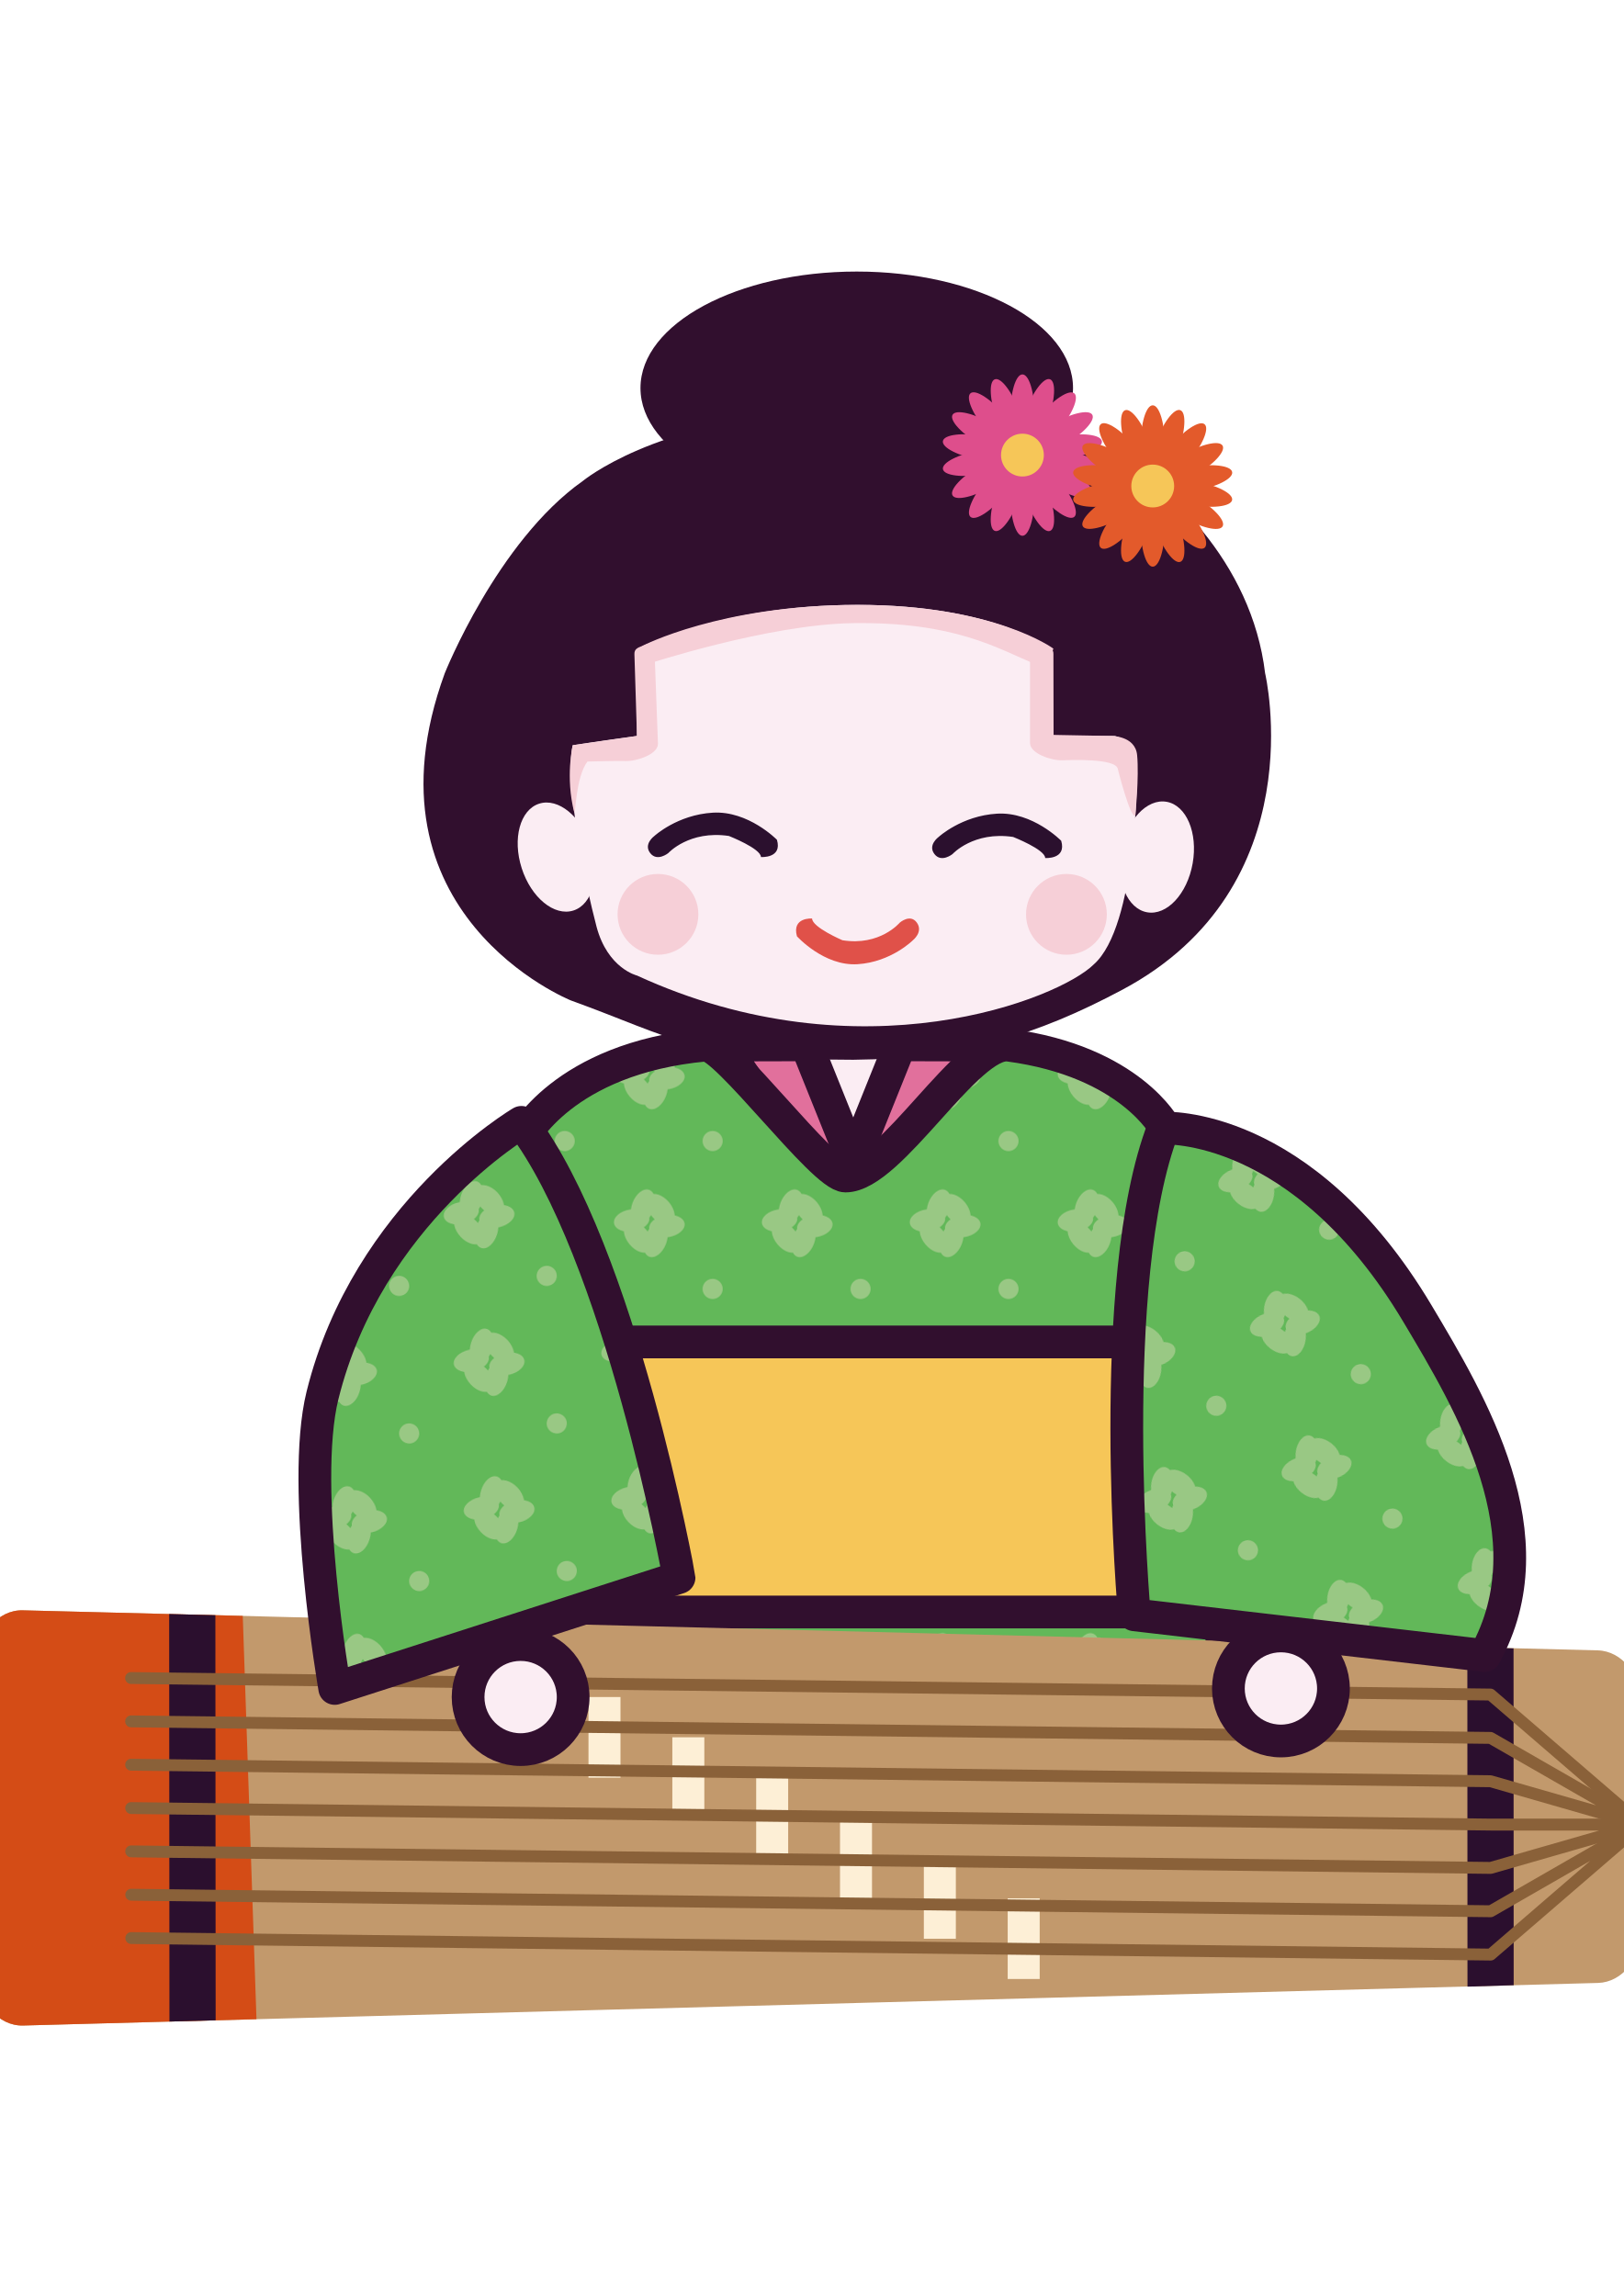
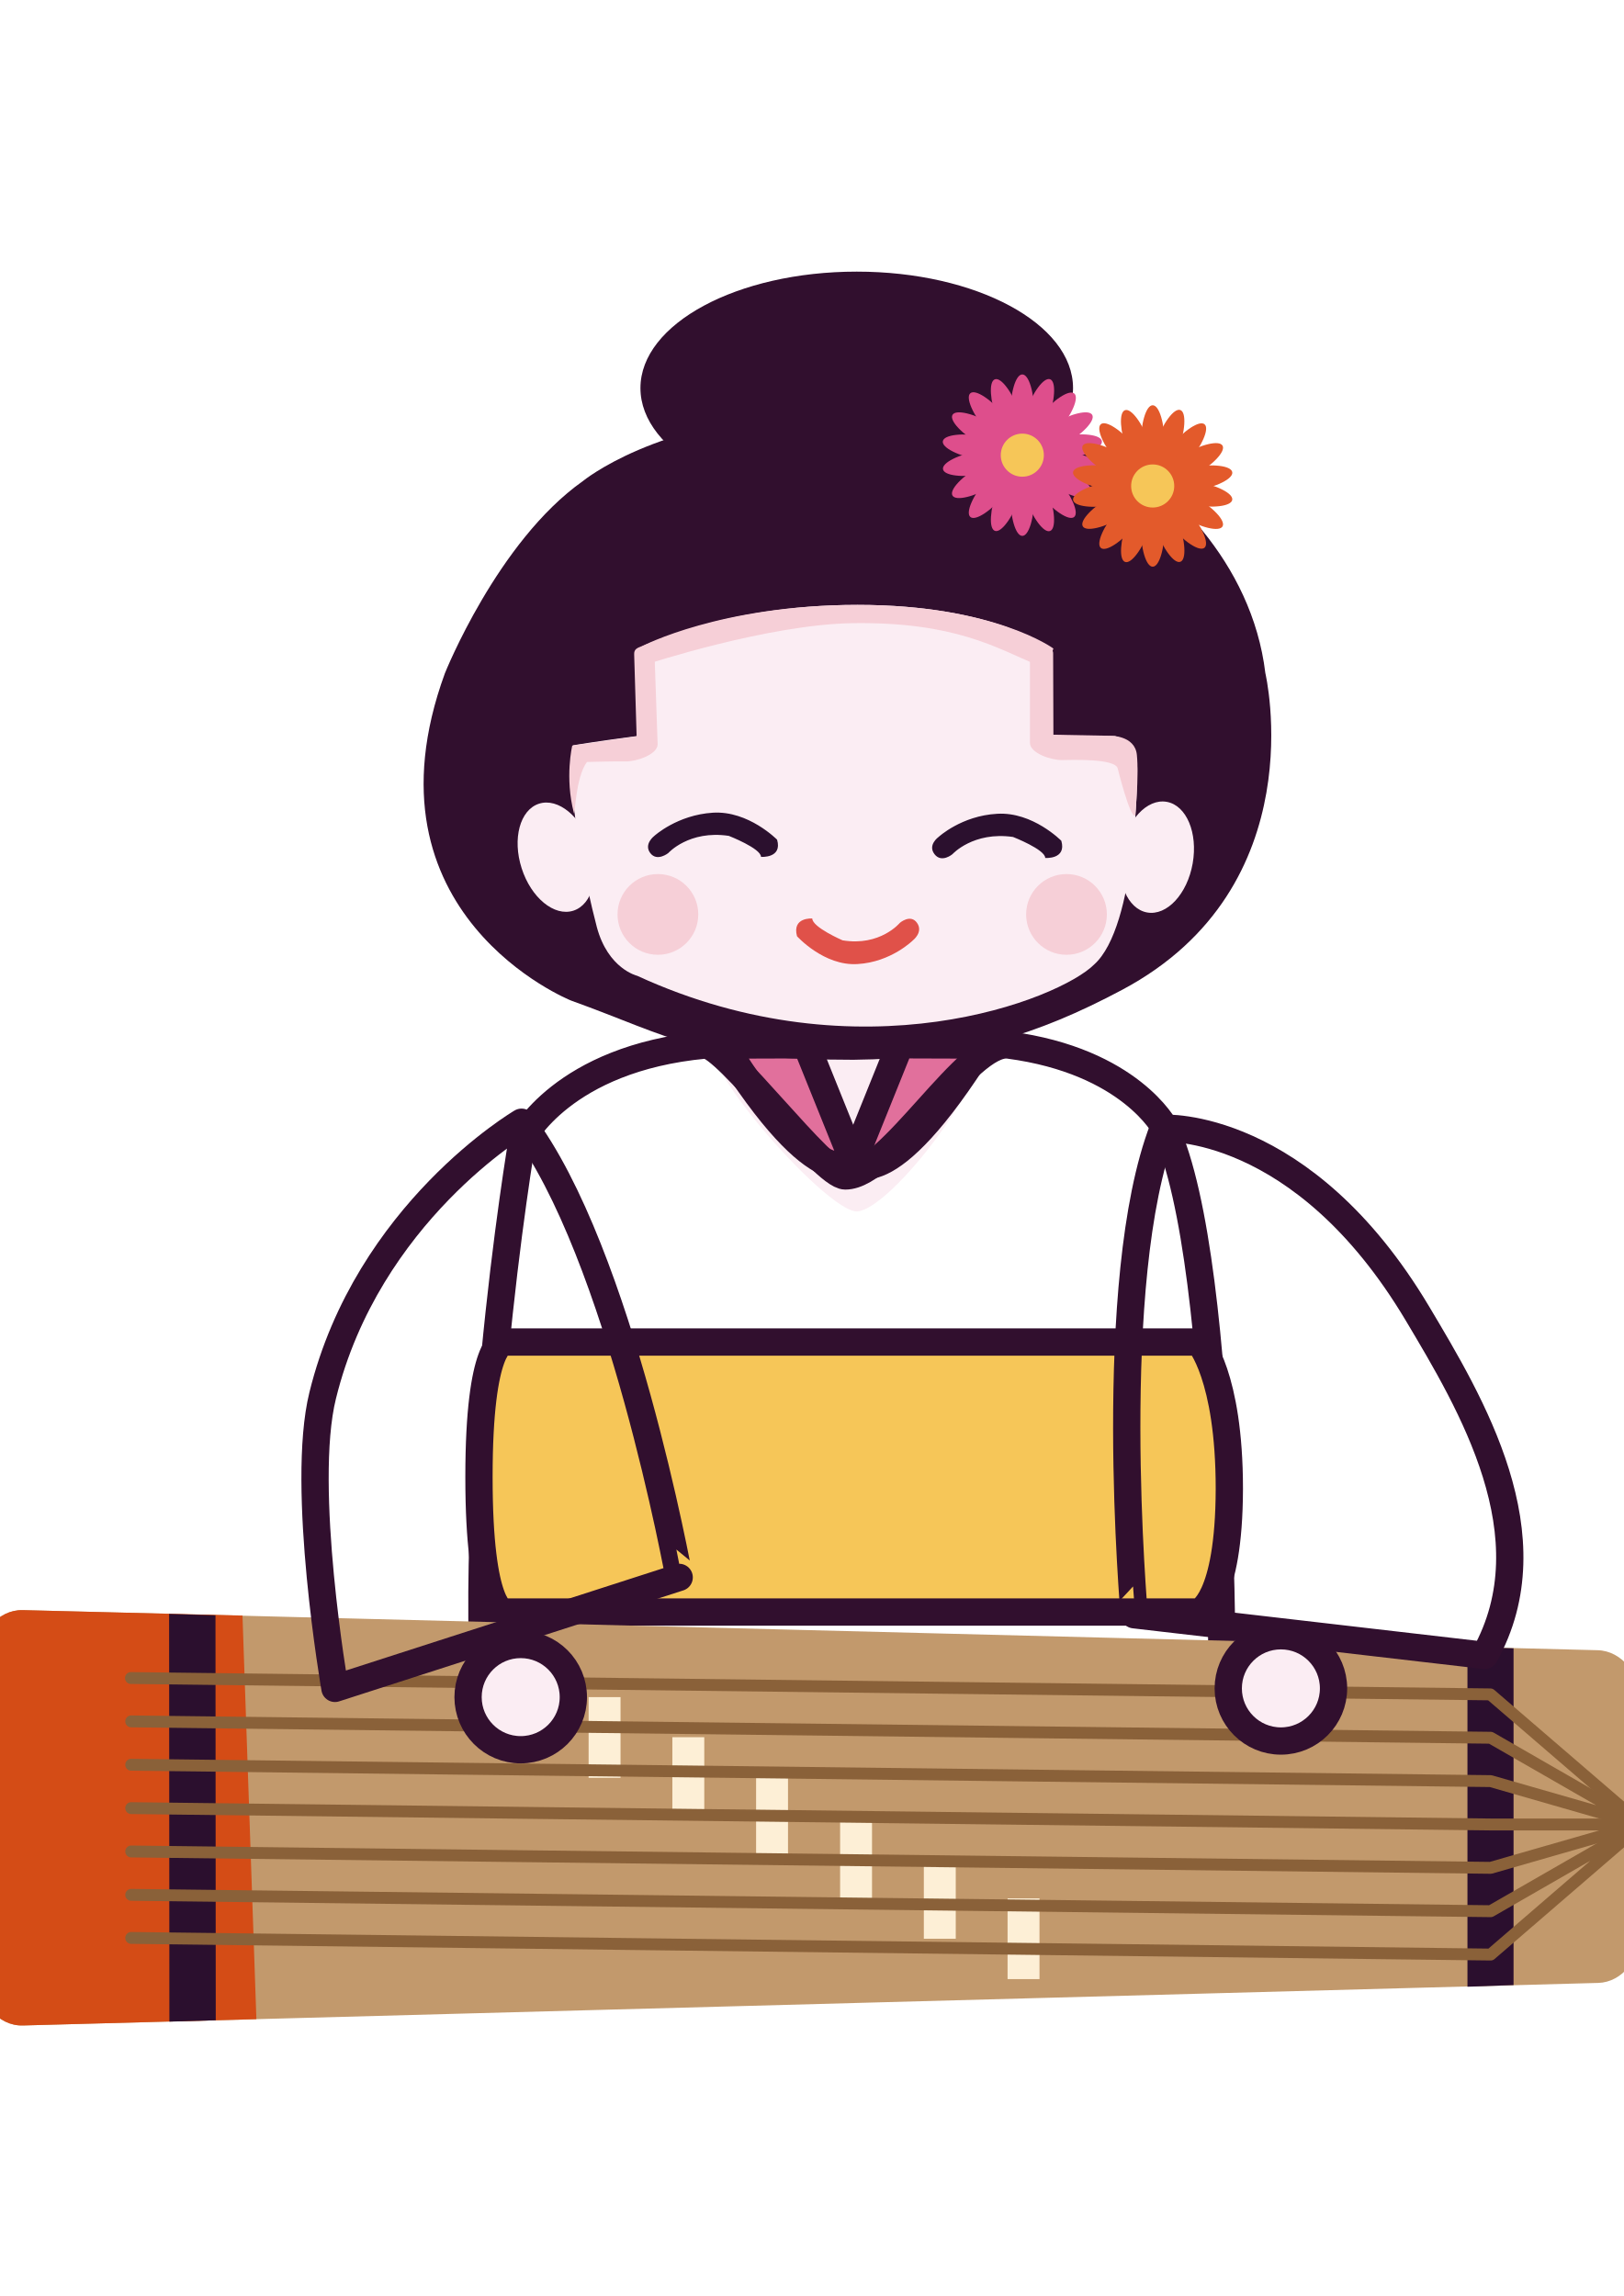
- <svg xmlns="http://www.w3.org/2000/svg" xmlns:xlink="http://www.w3.org/1999/xlink" version="1.1" id="Layer_1" x="0px" y="0px" viewBox="0 0 595.28 841.89" style="enable-background:new 0 0 595.28 841.89;" xml:space="preserve">
+ <svg xmlns="http://www.w3.org/2000/svg" xmlns:xlink="http://www.w3.org/1999/xlink" version="1.1" id="Layer_1" x="0px" y="0px" viewBox="0 0 595.3 841.9" style="enable-background:new 0 0 595.3 841.9;" xml:space="preserve">
  <style type="text/css">
	.st0{fill:none;}
	.st1{fill:#62B859;}
	.st2{fill:#99C884;}
	.st3{fill:#FBEDF3;}
- 	.st4{fill:#E1709C;stroke:#310F2E;stroke-width:12;stroke-linecap:round;stroke-linejoin:round;stroke-miterlimit:10;}
- 	.st5{fill:url(#SVGID_1_);stroke:#310F2E;stroke-width:12;stroke-linecap:round;stroke-linejoin:round;stroke-miterlimit:10;}
- 	.st6{fill:#F6C658;stroke:#310F2E;stroke-width:12;stroke-linecap:round;stroke-linejoin:round;stroke-miterlimit:10;}
+ 	.st4{fill:#E1709C;stroke:#310F2E;stroke-width:10;stroke-linecap:round;stroke-linejoin:round;stroke-miterlimit:10;}
+ 	.st5{fill:url(#SVGID_4_);stroke:#310F2E;stroke-width:10;stroke-linecap:round;stroke-linejoin:round;stroke-miterlimit:10;}
+ 	.st6{fill:#F6C658;stroke:#310F2E;stroke-width:10;stroke-linecap:round;stroke-linejoin:round;stroke-miterlimit:10;}
	.st7{fill:#310F2E;}
	.st8{fill:#F6CFD7;}
	.st9{fill:#2B102E;}
	.st10{fill:#E05149;}
	.st11{fill:#DE4E8C;}
	.st12{fill:#F6C658;}
	.st13{fill:#E35A2B;}
	.st14{fill:#C2996C;}
	.st15{fill:#D44C16;}
	.st16{fill:#FDEFD6;}
	.st17{fill:#2B0F2E;}
	.st18{fill:none;stroke:#8A6139;stroke-width:4.361;stroke-linecap:round;stroke-linejoin:round;stroke-miterlimit:10;}
- 	.st19{fill:#FBEDF3;stroke:#310F2E;stroke-width:12;stroke-linecap:round;stroke-linejoin:round;stroke-miterlimit:10;}
- 	.st20{fill:url(#SVGID_2_);stroke:#310F2E;stroke-width:12;stroke-linecap:round;stroke-linejoin:round;stroke-miterlimit:10;}
- 	.st21{fill:url(#SVGID_3_);stroke:#310F2E;stroke-width:12;stroke-linecap:round;stroke-linejoin:round;stroke-miterlimit:10;}
+ 	.st19{fill:#FBEDF3;stroke:#310F2E;stroke-width:10;stroke-linecap:round;stroke-linejoin:round;stroke-miterlimit:10;}
+ 	.st20{fill:url(#SVGID_5_);stroke:#310F2E;stroke-width:10;stroke-linecap:round;stroke-linejoin:round;stroke-miterlimit:10;}
+ 	.st21{fill:url(#SVGID_6_);stroke:#310F2E;stroke-width:10;stroke-linecap:round;stroke-linejoin:round;stroke-miterlimit:10;}
</style>
-   <pattern width="54.23" height="54.23" patternUnits="userSpaceOnUse" id="New_Pattern_Swatch_1" viewBox="0 -54.23 54.23 54.23" style="overflow:visible;">
+   <pattern y="841.9" width="54.2" height="54.2" patternUnits="userSpaceOnUse" id="SVGID_1_" viewBox="0 -54.2 54.2 54.2" style="overflow:visible;">
    <g>
-       <rect y="-54.23" class="st0" width="54.23" height="54.23" />
-       <rect x="0" y="-54.23" class="st1" width="54.23" height="54.23" />
+       <rect y="-54.2" class="st0" width="54.2" height="54.2" />
      <g>
-         <ellipse transform="matrix(0.3546 -0.935 0.935 0.3546 49.8563 -13.8571)" class="st2" cx="14.89" cy="-43.04" rx="6.55" ry="4.06" />
-         <ellipse transform="matrix(0.987 -0.1604 0.1604 0.987 6.2307 1.2324)" class="st2" cx="10.75" cy="-37.97" rx="6.55" ry="4.06" />
-         <ellipse transform="matrix(0.7746 -0.6325 0.6325 0.7746 23.0842 1.089)" class="st2" cx="13.07" cy="-31.84" rx="4.06" ry="6.55" />
-         <ellipse transform="matrix(0.3546 -0.935 0.935 0.3546 41.3984 -1.6042)" class="st2" cx="19.54" cy="-30.79" rx="6.55" ry="4.06" />
-         <ellipse transform="matrix(0.987 -0.1604 0.1604 0.987 6.061 3.3349)" class="st2" cx="23.68" cy="-35.86" rx="6.55" ry="4.06" />
-         <ellipse transform="matrix(0.7746 -0.6325 0.6325 0.7746 31.3723 4.043)" class="st2" cx="21.36" cy="-41.99" rx="4.06" ry="6.55" />
+         <rect y="-54.2" class="st0" width="54.2" height="54.2" />
+         <rect y="-54.2" class="st1" width="54.2" height="54.2" />
+         <g>
+           <ellipse transform="matrix(0.3546 -0.935 0.935 0.3546 20.0741 6.7049)" class="st2" cx="14.9" cy="-11.2" rx="6.5" ry="4.1" />
+           <ellipse transform="matrix(0.9871 -0.1604 0.1604 0.9871 2.7477 1.5139)" class="st2" cx="10.8" cy="-16.3" rx="6.5" ry="4.1" />
+           <ellipse transform="matrix(0.7746 -0.6325 0.6325 0.7746 17.1067 3.2192)" class="st2" cx="13.1" cy="-22.4" rx="4.1" ry="6.6" />
+           <ellipse transform="matrix(0.3546 -0.935 0.935 0.3546 34.5248 3.1423)" class="st2" cx="19.5" cy="-23.4" rx="6.5" ry="4.1" />
+           <ellipse transform="matrix(0.9871 -0.1604 0.1604 0.9871 3.2538 3.5607)" class="st2" cx="23.7" cy="-18.4" rx="6.5" ry="4.1" />
+           <ellipse transform="matrix(0.7746 -0.6325 0.6325 0.7746 12.5547 10.7506)" class="st2" cx="21.4" cy="-12.2" rx="4.1" ry="6.6" />
+         </g>
+         <circle class="st2" cx="40.4" cy="-41.4" r="3.7" />
      </g>
-       <circle class="st2" cx="40.44" cy="-12.86" r="3.69" />
    </g>
  </pattern>
-   <path class="st3" d="M360.27,383.2c0,0-76.76,2.59-94.86,0c-18.1-2.59,37.51,62.02,48.98,60.96S359.28,401.15,360.27,383.2z" />
-   <path class="st4" d="M265.41,383.2l30.24-0.08l17.17,42.72C312.82,425.84,301.11,440.44,265.41,383.2" />
-   <path class="st4" d="M360.22,383.2l-30.24-0.08l-17.17,42.72C312.82,425.84,324.53,440.44,360.22,383.2" />
-   <pattern id="SVGID_1_" xlink:href="#New_Pattern_Swatch_1" patternTransform="matrix(1 0 0 1 3.895 -2.5976)">
+   <pattern y="841.9" width="54.2" height="54.2" patternUnits="userSpaceOnUse" id="SVGID_2_" viewBox="0 -54.2 54.2 54.2" style="overflow:visible;">
+     <g>
+       <rect y="-54.2" class="st0" width="54.2" height="54.2" />
+       <g>
+         <rect y="-54.2" class="st0" width="54.2" height="54.2" />
+         <rect y="-54.2" class="st1" width="54.2" height="54.2" />
+         <g>
+           <ellipse transform="matrix(0.3546 -0.935 0.935 0.3546 20.0741 6.7049)" class="st2" cx="14.9" cy="-11.2" rx="6.5" ry="4.1" />
+           <ellipse transform="matrix(0.9871 -0.1604 0.1604 0.9871 2.7477 1.5139)" class="st2" cx="10.8" cy="-16.3" rx="6.5" ry="4.1" />
+           <ellipse transform="matrix(0.7746 -0.6325 0.6325 0.7746 17.1067 3.2192)" class="st2" cx="13.1" cy="-22.4" rx="4.1" ry="6.6" />
+           <ellipse transform="matrix(0.3546 -0.935 0.935 0.3546 34.5248 3.1423)" class="st2" cx="19.5" cy="-23.4" rx="6.5" ry="4.1" />
+           <ellipse transform="matrix(0.9871 -0.1604 0.1604 0.9871 3.2538 3.5607)" class="st2" cx="23.7" cy="-18.4" rx="6.5" ry="4.1" />
+           <ellipse transform="matrix(0.7746 -0.6325 0.6325 0.7746 12.5547 10.7506)" class="st2" cx="21.4" cy="-12.2" rx="4.1" ry="6.6" />
+         </g>
+         <circle class="st2" cx="40.4" cy="-41.4" r="3.7" />
+       </g>
+     </g>
+   </pattern>
+   <pattern y="841.9" width="54.2" height="54.2" patternUnits="userSpaceOnUse" id="SVGID_3_" viewBox="0 -54.2 54.2 54.2" style="overflow:visible;">
+     <g>
+       <rect y="-54.2" class="st0" width="54.2" height="54.2" />
+       <g>
+         <rect y="-54.2" class="st0" width="54.2" height="54.2" />
+         <rect y="-54.2" class="st1" width="54.2" height="54.2" />
+         <g>
+           <ellipse transform="matrix(0.3546 -0.935 0.935 0.3546 20.0741 6.7049)" class="st2" cx="14.9" cy="-11.2" rx="6.5" ry="4.1" />
+           <ellipse transform="matrix(0.9871 -0.1604 0.1604 0.9871 2.7477 1.5139)" class="st2" cx="10.8" cy="-16.3" rx="6.5" ry="4.1" />
+           <ellipse transform="matrix(0.7746 -0.6325 0.6325 0.7746 17.1067 3.2192)" class="st2" cx="13.1" cy="-22.4" rx="4.1" ry="6.6" />
+           <ellipse transform="matrix(0.3546 -0.935 0.935 0.3546 34.5248 3.1423)" class="st2" cx="19.5" cy="-23.4" rx="6.5" ry="4.1" />
+           <ellipse transform="matrix(0.9871 -0.1604 0.1604 0.9871 3.2538 3.5607)" class="st2" cx="23.7" cy="-18.4" rx="6.5" ry="4.1" />
+           <ellipse transform="matrix(0.7746 -0.6325 0.6325 0.7746 12.5547 10.7506)" class="st2" cx="21.4" cy="-12.2" rx="4.1" ry="6.6" />
+         </g>
+         <circle class="st2" cx="40.4" cy="-41.4" r="3.7" />
+       </g>
+     </g>
+   </pattern>
+   <path class="st3" d="M360.3,383.2c0,0-76.8,2.6-94.9,0s37.5,62,49,61S359.3,401.1,360.3,383.2z" />
+   <path class="st4" d="M265.4,383.2l30.2-0.1l17.2,42.7C312.8,425.8,301.1,440.4,265.4,383.2" />
+   <path class="st4" d="M360.2,383.2l-30.2-0.1l-17.2,42.7C312.8,425.8,324.5,440.4,360.2,383.2" />
+   <pattern id="SVGID_4_" xlink:href="#SVGID_1_" patternTransform="matrix(1 0 0 -1 14.135 -16294.332)">
</pattern>
-   <path class="st5" d="M191.52,417.64c0,0-23.44,137.62-11.36,232.77c0,0,124.06,58.11,267.89-9.01c0,0,2.64-177.56-20.85-227.76  c0,0-12.73-24.46-57.33-30.39c-15.08-2-43.28,47.97-59.91,47.97c-8.21,0-43.96-48.69-51.42-48  C206.14,388.07,191.52,417.64,191.52,417.64z" />
-   <path class="st6" d="M439.57,591.08H184.6c0,0-9,0-9-49.51s9-49.51,9-49.51h254.96c0,0,11.08,12.21,11.08,53.82  C450.65,587.48,439.57,591.08,439.57,591.08z" />
-   <path id="hair_3_" class="st7" d="M163.05,246.88c0,0,19.26-48.35,50.55-70.47c0,0,26.89-22.29,82.04-24.37  c48.41-1.83,79.57-3.21,106.28,10.74c25.92,13.54,57.02,43.36,61.89,84.09c0,0,18.55,78.26-52.35,116.05  c-31.3,16.69-59.21,25.31-98.65,25.67c-58.36,0-65.51-8-103.49-21.74C209.33,366.86,130.75,335.37,163.05,246.88z" />
-   <path id="face_3_" class="st3" d="M233.52,269.86V238.2c0,0,29.71-16.41,80.87-16.41s71.3,16.41,71.3,16.41v31.66h22.98  c0,0,9,1.46,8.17,13.79c0,0,0.05,55.92-15.83,69.96c-12.49,12.49-85.28,41.87-167.49,4.09c0,0-10.72-2.55-14.81-17.87  c-4.09-15.32-11.8-53.19-8.74-66.56C209.97,273.26,218.93,271.84,233.52,269.86z" />
-   <path class="st8" d="M239.83,235.18c0,0-0.92,0.31-4.35,1.66c-1.77,0.7-2.96,1.15-2.89,3.06l0.93,29.96l-23.55,3.39  c0,0-2.78,11.68,0.56,24.69c0.43,1.66,0.46-13.02,4.84-18.7c0,0,10.97-0.3,14.06-0.19c3.88,0.14,11.79-2.45,11.79-6.29  L239.83,235.18z" />
-   <path class="st8" d="M377.63,233.49c0,0,3,1.29,5.74,3.09c1.59,1.05,2.89,1.35,2.83,3.25l0.06,29.64l20.92,0.39  c0,0,9.01-0.25,9.71,7.02c0.76,7.93-0.65,22.17-0.65,22.17c-1.78,1.42-6.44-17.1-6.44-17.1c-0.64-4.03-18-3.25-20.38-3.17  c-3.88,0.14-11.79-2.45-11.79-6.29V233.49z" />
-   <circle class="st8" cx="241.22" cy="335.27" r="14.81" />
-   <circle class="st8" cx="390.97" cy="335.27" r="14.81" />
-   <path id="eyes_2_" class="st9" d="M261.35,297.99c13.02-0.77,23.49,9.94,23.49,9.94c2.05,6.89-5.87,6.33-5.87,6.33  c0-3.12-11.75-7.73-11.75-7.73c-14.55-2.17-22.21,6.27-22.21,6.27s-4.08,3.32-6.64,0s1.53-6.26,1.53-6.26  S248.32,298.75,261.35,297.99z M344.11,306.9c0,0-4.08,2.94-1.53,6.26s6.64,0,6.64,0s7.65-8.44,22.21-6.27  c0,0,11.75,4.61,11.75,7.73c0,0,7.92,0.56,5.87-6.33c0,0-10.47-10.7-23.49-9.94C352.53,299.11,344.11,306.9,344.11,306.9z" />
-   <path id="mouse_2_" class="st10" d="M334.69,344.76c0,0,3.87-3.03,1.45-6.44s-6.28,0-6.28,0s-7.25,8.68-21.02,6.44  c0,0-11.11-4.75-11.11-7.96c0,0-7.49-0.58-5.56,6.51c0,0,9.9,11.02,22.23,10.24C326.72,352.77,334.69,344.76,334.69,344.76z" />
-   <ellipse transform="matrix(0.9522 -0.3055 0.3055 0.9522 -86.2633 77.3346)" class="st3" cx="203.95" cy="314.27" rx="13.32" ry="20.57" />
-   <ellipse transform="matrix(0.1736 -0.9848 0.9848 0.1736 41.0052 677.4152)" class="st3" cx="424.16" cy="314.27" rx="20.57" ry="13.32" />
-   <ellipse class="st7" cx="314.1" cy="142.28" rx="79.29" ry="42.71" />
+   <path class="st5" d="M191.5,417.6c0,0-23.4,137.6-11.4,232.8c0,0,124.1,58.1,267.9-9c0,0,2.6-177.6-20.9-227.8  c0,0-12.7-24.5-57.3-30.4c-15.1-2-43.3,48-59.9,48c-8.2,0-44-48.7-51.4-48C206.1,388.1,191.5,417.6,191.5,417.6z" />
+   <path class="st6" d="M439.6,591.1h-255c0,0-9,0-9-49.5s9-49.5,9-49.5h255c0,0,11.1,12.2,11.1,53.8  C450.6,587.5,439.6,591.1,439.6,591.1z" />
+   <path id="hair_3_" class="st7" d="M163.1,246.9c0,0,19.3-48.4,50.6-70.5c0,0,26.9-22.3,82-24.4c48.4-1.8,79.6-3.2,106.3,10.7  c25.9,13.5,57,43.4,61.9,84.1c0,0,18.5,78.3-52.4,116.1c-31.3,16.7-59.2,25.3-98.6,25.7c-58.4,0-65.5-8-103.5-21.7  C209.3,366.9,130.8,335.4,163.1,246.9z" />
+   <path id="face_3_" class="st3" d="M233.5,269.9v-31.7c0,0,29.7-16.4,80.9-16.4s71.3,16.4,71.3,16.4v31.7h23c0,0,9,1.5,8.2,13.8  c0,0,0,55.9-15.8,70c-12.5,12.5-85.3,41.9-167.5,4.1c0,0-10.7-2.5-14.8-17.9s-11.8-53.2-8.7-66.6C210,273.3,218.9,271.8,233.5,269.9  z" />
+   <path class="st8" d="M239.8,235.2c0,0-0.9,0.3-4.4,1.7c-1.8,0.7-3,1.1-2.9,3.1l0.9,30l-23.6,3.4c0,0-2.8,11.7,0.6,24.7  c0.4,1.7,0.5-13,4.8-18.7c0,0,11-0.3,14.1-0.2c3.9,0.1,11.8-2.5,11.8-6.3L239.8,235.2z" />
+   <path class="st8" d="M377.6,233.5c0,0,3,1.3,5.7,3.1c1.6,1.1,2.9,1.4,2.8,3.2l0.1,29.6l20.9,0.4c0,0,9-0.2,9.7,7  c0.8,7.9-0.6,22.2-0.6,22.2c-1.8,1.4-6.4-17.1-6.4-17.1c-0.6-4-18-3.2-20.4-3.2c-3.9,0.1-11.8-2.5-11.8-6.3L377.6,233.5L377.6,233.5  z" />
+   <circle class="st8" cx="241.2" cy="335.3" r="14.8" />
+   <circle class="st8" cx="391" cy="335.3" r="14.8" />
+   <path id="eyes_2_" class="st9" d="M261.4,298c13-0.8,23.5,9.9,23.5,9.9c2,6.9-5.9,6.3-5.9,6.3c0-3.1-11.8-7.7-11.8-7.7  c-14.6-2.2-22.2,6.3-22.2,6.3s-4.1,3.3-6.6,0s1.5-6.3,1.5-6.3S248.3,298.8,261.4,298z M344.1,306.9c0,0-4.1,2.9-1.5,6.3s6.6,0,6.6,0  s7.6-8.4,22.2-6.3c0,0,11.8,4.6,11.8,7.7c0,0,7.9,0.6,5.9-6.3c0,0-10.5-10.7-23.5-9.9C352.5,299.1,344.1,306.9,344.1,306.9z" />
+   <path id="mouse_2_" class="st10" d="M334.7,344.8c0,0,3.9-3,1.5-6.4s-6.3,0-6.3,0s-7.2,8.7-21,6.4c0,0-11.1-4.8-11.1-8  c0,0-7.5-0.6-5.6,6.5c0,0,9.9,11,22.2,10.2C326.7,352.8,334.7,344.8,334.7,344.8z" />
+   <ellipse transform="matrix(0.9522 -0.3055 0.3055 0.9522 -86.2604 77.3301)" class="st3" cx="203.9" cy="314.3" rx="13.3" ry="20.6" />
+   <ellipse transform="matrix(0.1736 -0.9848 0.9848 0.1736 41.0139 677.3957)" class="st3" cx="424.1" cy="314.3" rx="20.6" ry="13.3" />
+   <ellipse class="st7" cx="314.1" cy="142.3" rx="79.3" ry="42.7" />
  <g>
    <g>
-       <ellipse class="st11" cx="374.84" cy="152.08" rx="4.44" ry="14.79" />
-       <ellipse transform="matrix(0.9397 -0.342 0.342 0.9397 -30.0187 135.6972)" class="st11" cx="369.78" cy="152.97" rx="4.44" ry="14.79" />
-       <ellipse transform="matrix(0.766 -0.6428 0.6428 0.766 -14.5081 271.2188)" class="st11" cx="365.33" cy="155.54" rx="4.44" ry="14.79" />
-       <ellipse transform="matrix(0.5 -0.866 0.866 0.5 42.9037 393.2625)" class="st11" cx="362.03" cy="159.48" rx="4.44" ry="14.79" />
-       <ellipse transform="matrix(0.1736 -0.9848 0.9848 0.1736 135.9023 490.5692)" class="st11" cx="360.27" cy="164.3" rx="4.44" ry="14.79" />
-       <ellipse transform="matrix(0.9848 -0.1736 0.1736 0.9848 -23.9499 65.1344)" class="st11" cx="360.27" cy="169.44" rx="14.79" ry="4.44" />
-       <ellipse transform="matrix(0.866 -0.5 0.5 0.866 -38.6323 204.3613)" class="st11" cx="362.03" cy="174.27" rx="14.79" ry="4.44" />
-       <ellipse transform="matrix(0.6428 -0.766 0.766 0.6428 -6.0128 343.5159)" class="st11" cx="365.33" cy="178.21" rx="14.79" ry="4.44" />
-       <ellipse transform="matrix(0.342 -0.9397 0.9397 0.342 73.4352 466.4246)" class="st11" cx="369.78" cy="180.77" rx="14.79" ry="4.44" />
-       <ellipse class="st11" cx="374.84" cy="181.67" rx="4.44" ry="14.79" />
-       <ellipse transform="matrix(0.9397 -0.342 0.342 0.9397 -38.9177 140.8351)" class="st11" cx="379.9" cy="180.77" rx="4.44" ry="14.79" />
-       <ellipse transform="matrix(0.766 -0.6428 0.6428 0.766 -24.6277 288.7465)" class="st11" cx="384.35" cy="178.21" rx="4.44" ry="14.79" />
-       <ellipse transform="matrix(0.5 -0.866 0.866 0.5 42.9037 422.8503)" class="st11" cx="387.65" cy="174.27" rx="4.44" ry="14.79" />
-       <ellipse transform="matrix(0.1736 -0.9848 0.9848 0.1736 154.921 523.5104)" class="st11" cx="389.41" cy="169.44" rx="4.44" ry="14.79" />
-       <ellipse transform="matrix(0.9848 -0.1736 0.1736 0.9848 -22.615 70.1162)" class="st11" cx="389.41" cy="164.3" rx="14.79" ry="4.44" />
-       <ellipse transform="matrix(0.866 -0.5 0.5 0.866 -27.8024 215.1911)" class="st11" cx="387.65" cy="159.48" rx="14.79" ry="4.44" />
-       <ellipse transform="matrix(0.6428 -0.766 0.766 0.6428 18.1437 349.9886)" class="st11" cx="384.35" cy="155.54" rx="14.79" ry="4.44" />
-       <ellipse transform="matrix(0.342 -0.9397 0.9397 0.342 106.2203 457.6399)" class="st11" cx="379.9" cy="152.97" rx="14.79" ry="4.44" />
+       <ellipse class="st11" cx="374.8" cy="152.1" rx="4.4" ry="14.8" />
+       <ellipse transform="matrix(0.9397 -0.342 0.342 0.9397 -30.0209 135.6891)" class="st11" cx="369.8" cy="153" rx="4.4" ry="14.8" />
+       <ellipse transform="matrix(0.766 -0.6428 0.6428 0.766 -14.4996 271.2216)" class="st11" cx="365.3" cy="155.5" rx="4.4" ry="14.8" />
+       <ellipse transform="matrix(0.5 -0.866 0.866 0.5 42.8936 393.264)" class="st11" cx="362" cy="159.5" rx="4.4" ry="14.8" />
+       <ellipse transform="matrix(0.1736 -0.9848 0.9848 0.1736 135.9047 490.553)" class="st11" cx="360.2" cy="164.3" rx="4.4" ry="14.8" />
+       <ellipse transform="matrix(0.9848 -0.1736 0.1736 0.9848 -23.9478 65.115)" class="st11" cx="360.3" cy="169.5" rx="14.8" ry="4.4" />
+       <ellipse transform="matrix(0.866 -0.5 0.5 0.866 -38.6301 204.3624)" class="st11" cx="362" cy="174.3" rx="14.8" ry="4.4" />
+       <ellipse transform="matrix(0.6428 -0.766 0.766 0.6428 -6.0353 343.5097)" class="st11" cx="365.3" cy="178.2" rx="14.8" ry="4.4" />
+       <ellipse transform="matrix(0.342 -0.9397 0.9397 0.342 73.4429 466.4162)" class="st11" cx="369.8" cy="180.8" rx="14.8" ry="4.4" />
+       <ellipse class="st11" cx="374.8" cy="181.7" rx="4.4" ry="14.8" />
+       <ellipse transform="matrix(0.9397 -0.342 0.342 0.9397 -38.9185 140.826)" class="st11" cx="379.9" cy="180.8" rx="4.4" ry="14.8" />
+       <ellipse transform="matrix(0.766 -0.6428 0.6428 0.766 -24.6195 288.7529)" class="st11" cx="384.3" cy="178.2" rx="4.4" ry="14.8" />
+       <ellipse transform="matrix(0.5 -0.866 0.866 0.5 42.8888 422.8476)" class="st11" cx="387.6" cy="174.3" rx="4.4" ry="14.8" />
+       <ellipse transform="matrix(0.1736 -0.9848 0.9848 0.1736 154.9269 523.4945)" class="st11" cx="389.4" cy="169.4" rx="4.4" ry="14.8" />
+       <ellipse transform="matrix(0.9848 -0.1736 0.1736 0.9848 -22.6132 70.0957)" class="st11" cx="389.4" cy="164.3" rx="14.8" ry="4.4" />
+       <ellipse transform="matrix(0.866 -0.5 0.5 0.866 -27.8029 215.1922)" class="st11" cx="387.6" cy="159.5" rx="14.8" ry="4.4" />
+       <ellipse transform="matrix(0.6428 -0.766 0.766 0.6428 18.1223 349.9804)" class="st11" cx="384.3" cy="155.6" rx="14.8" ry="4.4" />
+       <ellipse transform="matrix(0.342 -0.9397 0.9397 0.342 106.229 457.6346)" class="st11" cx="379.9" cy="153" rx="14.8" ry="4.4" />
    </g>
-     <circle class="st12" cx="374.84" cy="166.87" r="7.85" />
+     <circle class="st12" cx="374.8" cy="166.9" r="7.9" />
  </g>
  <g>
    <g>
-       <ellipse class="st13" cx="422.61" cy="163.41" rx="4.44" ry="14.79" />
-       <ellipse transform="matrix(0.9397 -0.342 0.342 0.9397 -31.0139 152.7187)" class="st13" cx="417.55" cy="164.3" rx="4.44" ry="14.79" />
-       <ellipse transform="matrix(0.766 -0.6428 0.6428 0.766 -10.6167 304.5757)" class="st13" cx="413.1" cy="166.87" rx="4.44" ry="14.79" />
-       <ellipse transform="matrix(0.5 -0.866 0.866 0.5 56.9739 440.2983)" class="st13" cx="409.8" cy="170.81" rx="4.44" ry="14.79" />
-       <ellipse transform="matrix(0.1736 -0.9848 0.9848 0.1736 164.216 546.9776)" class="st13" cx="408.04" cy="175.64" rx="4.44" ry="14.79" />
-       <ellipse transform="matrix(0.9848 -0.1736 0.1736 0.9848 -25.1921 73.6016)" class="st13" cx="408.04" cy="180.77" rx="14.79" ry="4.44" />
-       <ellipse transform="matrix(0.866 -0.5 0.5 0.866 -37.8988 229.7642)" class="st13" cx="409.8" cy="185.6" rx="14.79" ry="4.44" />
-       <ellipse transform="matrix(0.6428 -0.766 0.766 0.6428 2.3695 384.1576)" class="st13" cx="413.1" cy="189.54" rx="14.79" ry="4.44" />
-       <ellipse transform="matrix(0.342 -0.9397 0.9397 0.342 94.217 518.7698)" class="st13" cx="417.55" cy="192.11" rx="14.79" ry="4.44" />
-       <ellipse class="st13" cx="422.61" cy="193" rx="4.44" ry="14.79" />
-       <ellipse transform="matrix(0.9397 -0.342 0.342 0.9397 -39.9129 157.8566)" class="st13" cx="427.67" cy="192.11" rx="4.44" ry="14.79" />
-       <ellipse transform="matrix(0.766 -0.6428 0.6428 0.766 -20.7364 322.1034)" class="st13" cx="432.12" cy="189.54" rx="4.44" ry="14.79" />
-       <ellipse transform="matrix(0.5 -0.866 0.866 0.5 56.9739 469.8861)" class="st13" cx="435.42" cy="185.6" rx="4.44" ry="14.79" />
-       <ellipse transform="matrix(0.1736 -0.9848 0.9848 0.1736 183.2346 579.9189)" class="st13" cx="437.18" cy="180.77" rx="4.44" ry="14.79" />
-       <ellipse transform="matrix(0.9848 -0.1736 0.1736 0.9848 -23.8572 78.5834)" class="st13" cx="437.18" cy="175.64" rx="14.79" ry="4.44" />
-       <ellipse transform="matrix(0.866 -0.5 0.5 0.866 -27.0689 240.5941)" class="st13" cx="435.42" cy="170.81" rx="14.79" ry="4.44" />
-       <ellipse transform="matrix(0.6428 -0.766 0.766 0.6428 26.5261 390.6303)" class="st13" cx="432.12" cy="166.87" rx="14.79" ry="4.44" />
-       <ellipse transform="matrix(0.342 -0.9397 0.9397 0.342 127.0022 509.985)" class="st13" cx="427.67" cy="164.3" rx="14.79" ry="4.44" />
+       <ellipse class="st13" cx="422.6" cy="163.4" rx="4.4" ry="14.8" />
+       <ellipse transform="matrix(0.9397 -0.342 0.342 0.9397 -31.0156 152.7094)" class="st13" cx="417.5" cy="164.3" rx="4.4" ry="14.8" />
+       <ellipse transform="matrix(0.766 -0.6428 0.6428 0.766 -10.6059 304.5773)" class="st13" cx="413.1" cy="166.9" rx="4.4" ry="14.8" />
+       <ellipse transform="matrix(0.5 -0.866 0.866 0.5 56.9628 440.297)" class="st13" cx="409.8" cy="170.8" rx="4.4" ry="14.8" />
+       <ellipse transform="matrix(0.1736 -0.9848 0.9848 0.1736 164.2242 546.9674)" class="st13" cx="408" cy="175.6" rx="4.4" ry="14.8" />
+       <ellipse transform="matrix(0.9848 -0.1736 0.1736 0.9848 -25.1897 73.5798)" class="st13" cx="408" cy="180.8" rx="14.8" ry="4.4" />
+       <ellipse transform="matrix(0.866 -0.5 0.5 0.866 -37.8952 229.7645)" class="st13" cx="409.8" cy="185.6" rx="14.8" ry="4.4" />
+       <ellipse transform="matrix(0.6428 -0.766 0.766 0.6428 2.3454 384.1486)" class="st13" cx="413.1" cy="189.6" rx="14.8" ry="4.4" />
+       <ellipse transform="matrix(0.342 -0.9397 0.9397 0.342 94.2285 518.7685)" class="st13" cx="417.5" cy="192.1" rx="14.8" ry="4.4" />
+       <ellipse class="st13" cx="422.6" cy="193" rx="4.4" ry="14.8" />
+       <ellipse transform="matrix(0.9397 -0.342 0.342 0.9397 -39.9162 157.848)" class="st13" cx="427.7" cy="192.1" rx="4.4" ry="14.8" />
+       <ellipse transform="matrix(0.766 -0.6428 0.6428 0.766 -20.7257 322.1085)" class="st13" cx="432.1" cy="189.5" rx="4.4" ry="14.8" />
+       <ellipse transform="matrix(0.5 -0.866 0.866 0.5 56.9581 469.8806)" class="st13" cx="435.4" cy="185.6" rx="4.4" ry="14.8" />
+       <ellipse transform="matrix(0.1736 -0.9848 0.9848 0.1736 183.2397 579.8978)" class="st13" cx="437.2" cy="180.8" rx="4.4" ry="14.8" />
+       <ellipse transform="matrix(0.9848 -0.1736 0.1736 0.9848 -23.8569 78.561)" class="st13" cx="437.2" cy="175.7" rx="14.8" ry="4.4" />
+       <ellipse transform="matrix(0.866 -0.5 0.5 0.866 -27.068 240.5944)" class="st13" cx="435.4" cy="170.8" rx="14.8" ry="4.4" />
+       <ellipse transform="matrix(0.6428 -0.766 0.766 0.6428 26.5029 390.6194)" class="st13" cx="432.1" cy="166.9" rx="14.8" ry="4.4" />
+       <ellipse transform="matrix(0.342 -0.9397 0.9397 0.342 127.0119 509.9758)" class="st13" cx="427.7" cy="164.3" rx="14.8" ry="4.4" />
    </g>
-     <circle class="st12" cx="422.61" cy="178.21" r="7.85" />
+     <circle class="st12" cx="422.6" cy="178.2" r="7.9" />
  </g>
-   <path class="st8" d="M235.48,236.85c0,0,28.66-15.05,78.91-15.05s71.8,16.03,71.8,16.03s-2.19,7.58-6.3,5.86  c-14.34-6-29.67-15.69-67.08-15.2c-31.19,0.41-76.08,15.2-76.08,15.2L235.48,236.85z" />
+   <path class="st8" d="M235.5,236.9c0,0,28.7-15.1,78.9-15.1s71.8,16,71.8,16s-2.2,7.6-6.3,5.9c-14.3-6-29.7-15.7-67.1-15.2  c-31.2,0.4-76.1,15.2-76.1,15.2L235.5,236.9z" />
  <g>
-     <path class="st14" d="M585.86,727.1L8.47,742.71c-9.14,0.25-16.66-8.66-16.67-19.73l-0.09-112.76   c-0.01-11.07,7.5-19.99,16.64-19.75l577.41,14.68c8.86,0.23,15.96,8.99,15.96,19.73l0.07,82.47   C601.8,718.09,594.72,726.86,585.86,727.1z" />
-     <path class="st15" d="M94.03,740.4l-85.55,2.31c-9.14,0.25-16.66-8.66-16.67-19.73l-0.09-112.76c-0.01-11.07,7.5-19.99,16.64-19.75   L89,592.51L94.03,740.4z" />
+     <path class="st14" d="M585.9,727.1L8.5,742.7C-0.7,743-8.2,734.1-8.2,723l-0.1-112.8c0-11.1,7.5-20,16.6-19.8l577.4,14.7   c8.9,0.2,16,9,16,19.7l0.1,82.5C601.8,718.1,594.7,726.9,585.9,727.1z" />
+     <path class="st15" d="M94,740.4l-85.6,2.3C-0.7,743-8.2,734.1-8.2,723l-0.1-112.8c0-11.1,7.5-20,16.6-19.8l80.6,2L94,740.4z" />
    <g>
-       <rect x="185.01" y="607.49" class="st16" width="11.73" height="29.58" />
-       <rect x="215.75" y="622.26" class="st16" width="11.73" height="29.58" />
-       <rect x="246.49" y="637.02" class="st16" width="11.73" height="29.58" />
-       <rect x="277.23" y="651.78" class="st16" width="11.73" height="29.58" />
-       <rect x="307.96" y="666.55" class="st16" width="11.73" height="29.58" />
-       <rect x="338.7" y="681.31" class="st16" width="11.73" height="29.58" />
-       <rect x="369.44" y="696.07" class="st16" width="11.73" height="29.58" />
+       <rect x="185" y="607.5" class="st16" width="11.7" height="29.6" />
+       <rect x="215.8" y="622.3" class="st16" width="11.7" height="29.6" />
+       <rect x="246.5" y="637" class="st16" width="11.7" height="29.6" />
+       <rect x="277.2" y="651.8" class="st16" width="11.7" height="29.6" />
+       <rect x="308" y="666.5" class="st16" width="11.7" height="29.6" />
+       <rect x="338.7" y="681.3" class="st16" width="11.7" height="29.6" />
+       <rect x="369.4" y="696.1" class="st16" width="11.7" height="29.6" />
    </g>
-     <polygon class="st17" points="62.12,741.26 79.06,740.8 78.96,592.26 62.02,591.83  " />
-     <polygon class="st17" points="538,728.46 554.94,727.94 554.89,604.42 537.95,603.93  " />
+     <polygon class="st17" points="62.1,741.3 79.1,740.8 79,592.3 62,591.8  " />
+     <polygon class="st17" points="538,728.5 554.9,727.9 554.9,604.4 538,603.9  " />
    <g>
-       <polyline class="st18" points="48.05,615.29 546.44,621.35 601.76,669.03   " />
-       <polyline class="st18" points="48.08,647.08 546.46,653.14 601.76,669.03 546.45,637.25 48.07,631.19   " />
-       <polyline class="st18" points="48.1,678.86 546.49,684.92 601.76,669.03 546.47,669.03 48.09,662.97   " />
-       <polyline class="st18" points="48.13,710.64 546.51,716.7 601.76,669.03 546.5,700.81 48.12,694.75   " />
+       <polyline class="st18" points="48,615.3 546.4,621.3 601.8,669   " />
+       <polyline class="st18" points="48.1,647.1 546.5,653.1 601.8,669 546.5,637.2 48.1,631.2   " />
+       <polyline class="st18" points="48.1,678.9 546.5,684.9 601.8,669 546.5,669 48.1,663   " />
+       <polyline class="st18" points="48.1,710.6 546.5,716.7 601.8,669 546.5,700.8 48.1,694.8   " />
    </g>
  </g>
-   <circle class="st19" cx="190.87" cy="622.28" r="19.26" />
-   <circle class="st19" cx="469.6" cy="619.12" r="19.26" />
-   <pattern id="SVGID_2_" xlink:href="#New_Pattern_Swatch_1" patternTransform="matrix(0.9977 -0.0678 0.0678 0.9977 578.0547 -577.6844)">
+   <circle class="st19" cx="190.9" cy="622.3" r="19.3" />
+   <circle class="st19" cx="469.6" cy="619.1" r="19.3" />
+   <pattern id="SVGID_5_" xlink:href="#SVGID_2_" patternTransform="matrix(0.9977 -6.780000e-02 -6.780000e-02 -0.9977 -23.2792 -16190.088)">
</pattern>
-   <path class="st20" d="M191.16,411.54c0,0-56.38,33.14-72.94,100.16c-8.28,33.5,4.5,107.42,4.5,107.42l126.23-40.68  C248.95,578.43,227.5,459.18,191.16,411.54z" />
-   <pattern id="SVGID_3_" xlink:href="#New_Pattern_Swatch_1" patternTransform="matrix(0.9769 -0.2139 0.2139 0.9769 1281.198 -1819.435)">
+   <path class="st20" d="M191.2,411.5c0,0-56.4,33.1-72.9,100.2c-8.3,33.5,4.5,107.4,4.5,107.4L249,578.4  C248.9,578.4,227.5,459.2,191.2,411.5z" />
+   <pattern id="SVGID_6_" xlink:href="#SVGID_3_" patternTransform="matrix(0.9769 -0.2139 -0.2139 -0.9769 -722.9627 -15941.472)">
</pattern>
-   <path class="st21" d="M426.5,413.66c0,0,50.87-2.97,93.18,68.04c19.4,32.56,48.96,81.64,24.64,125.35l-128.45-14.94  C415.87,592.11,404.94,469.56,426.5,413.66z" />
+   <path class="st21" d="M426.5,413.7c0,0,50.9-3,93.2,68c19.4,32.6,49,81.6,24.6,125.3l-128.5-14.9  C415.9,592.1,404.9,469.6,426.5,413.7z" />
</svg>
